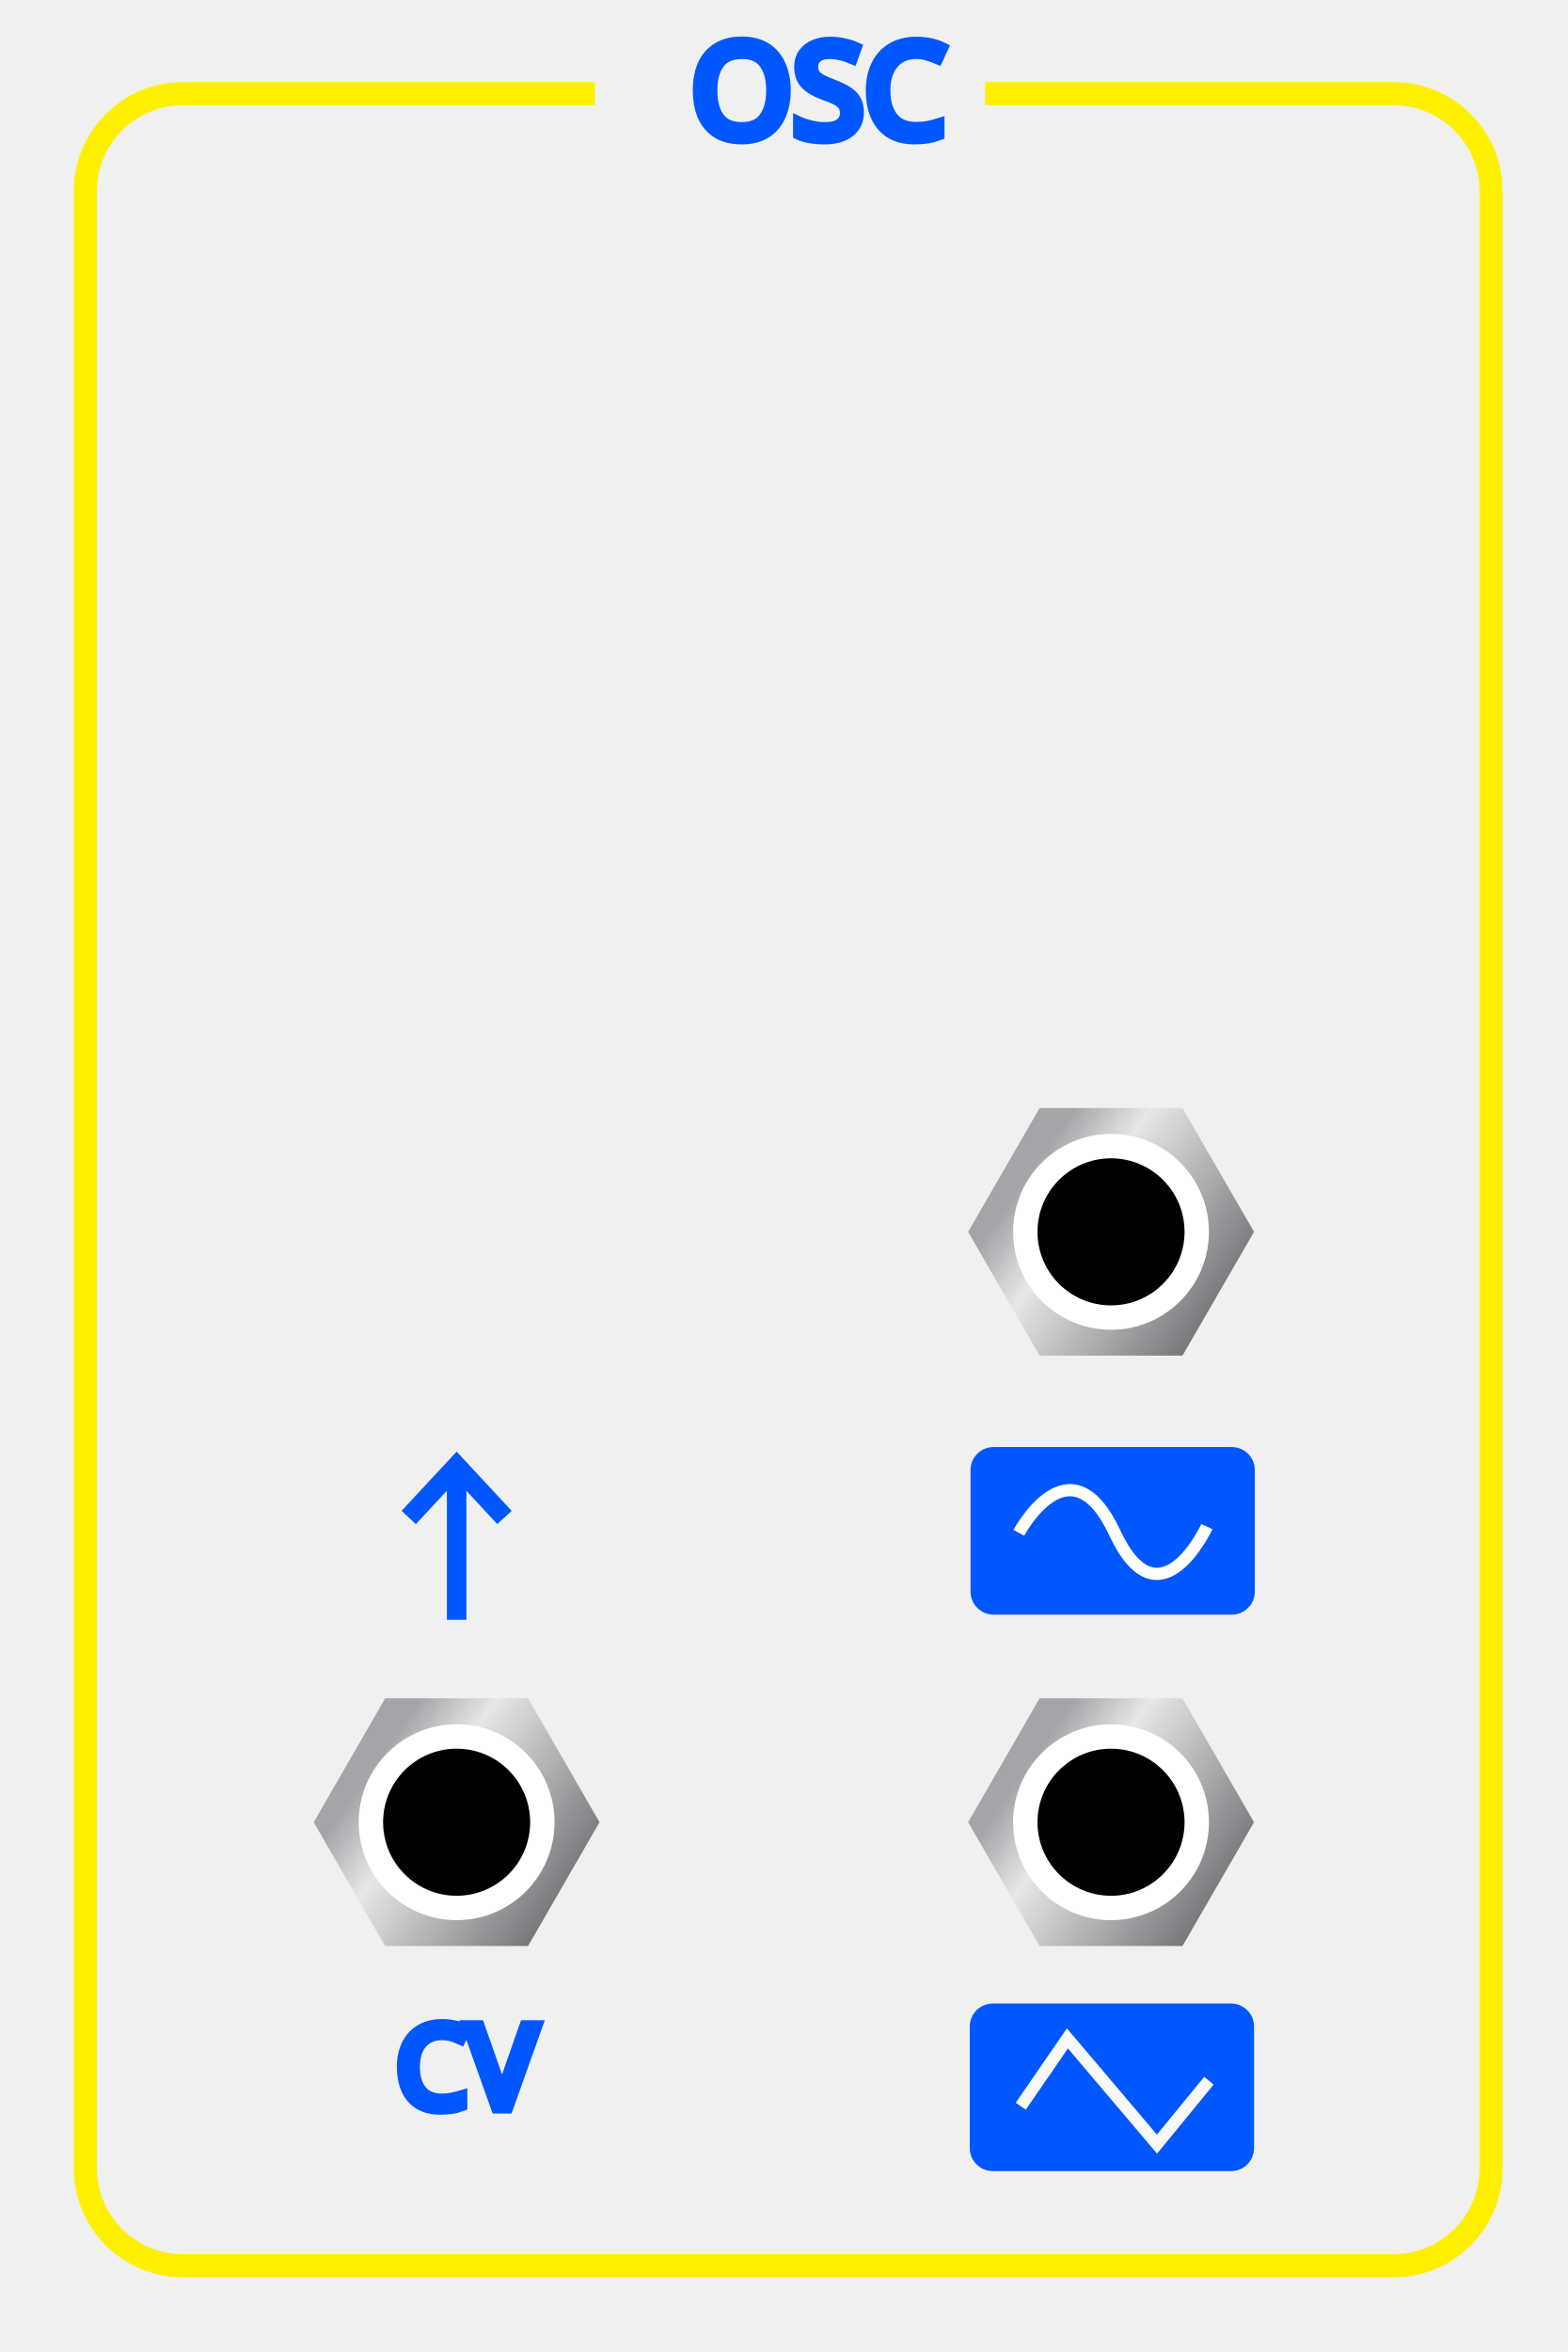
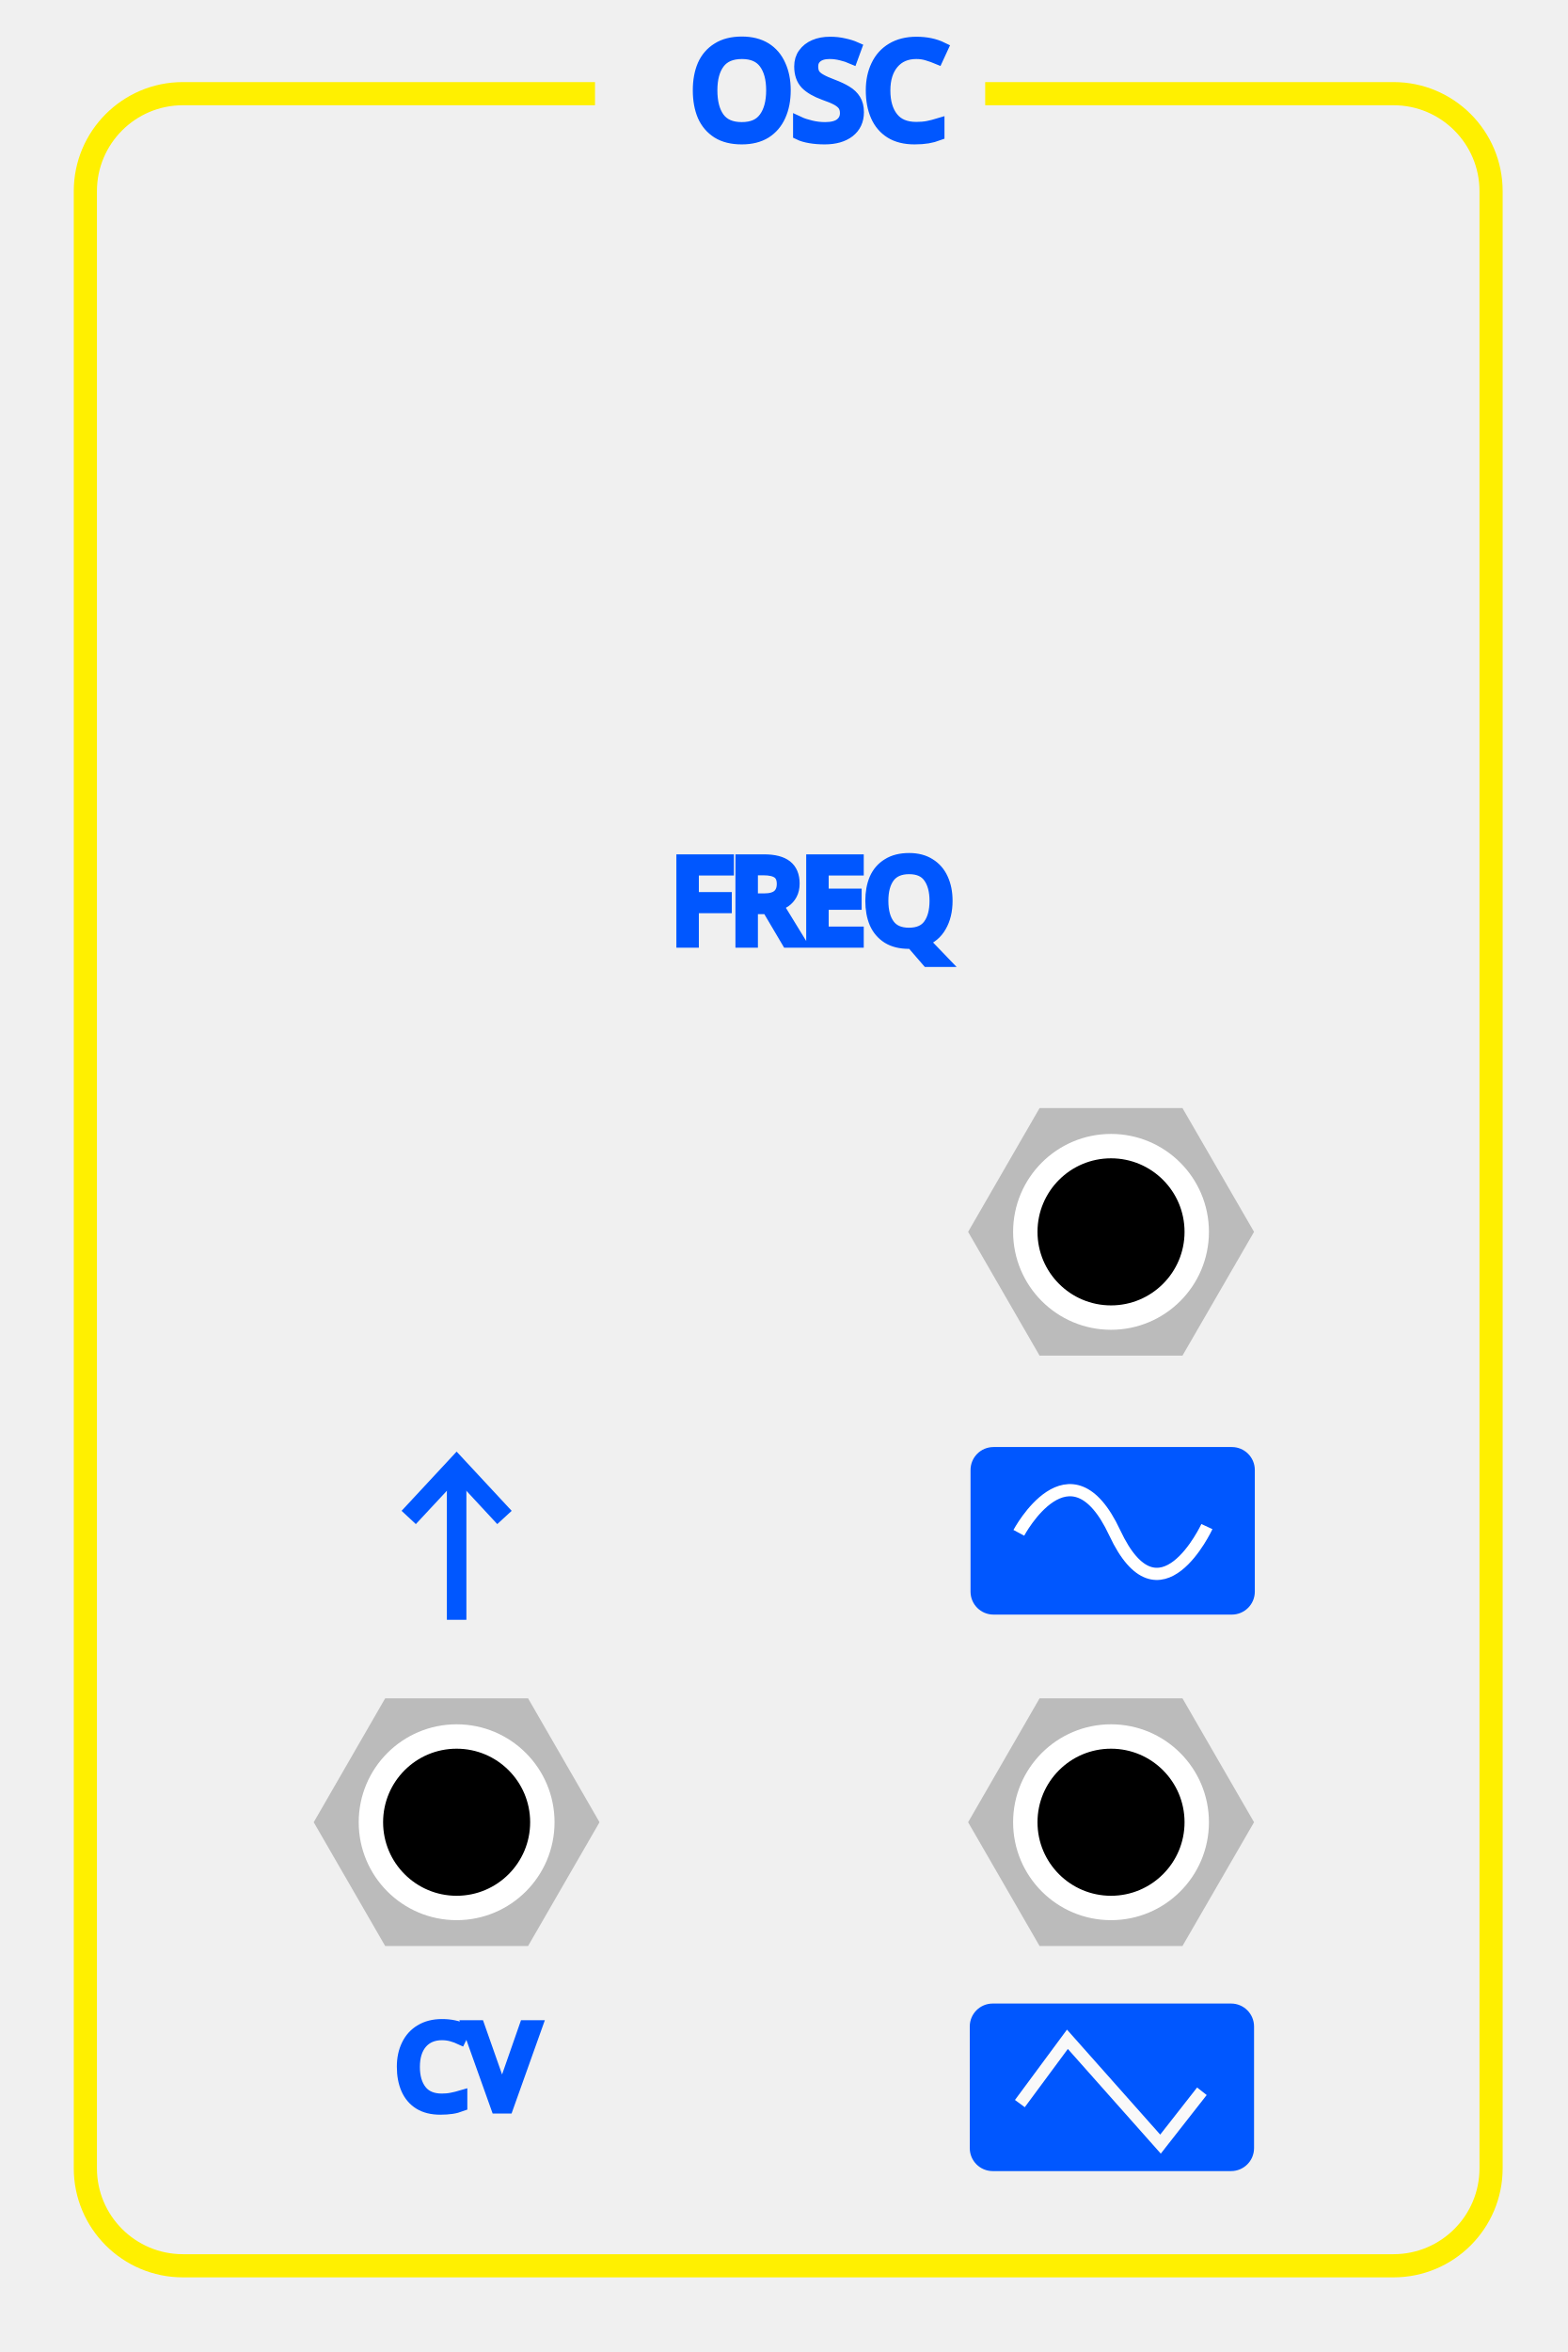
<svg xmlns="http://www.w3.org/2000/svg" xmlns:xlink="http://www.w3.org/1999/xlink" viewBox="0 0 128.57 192.86" version="1.1" id="svg70">
  <defs id="defs14">
    <linearGradient id="linearGradient4641">
      <stop style="stop-color:#0015ff;stop-opacity:1;" offset="0" id="stop4637" />
      <stop style="stop-color:#0015ff;stop-opacity:0;" offset="1" id="stop4639" />
    </linearGradient>
    <style id="style2">.cls-1{fill:none;}.cls-1,.cls-4{stroke:#fff;stroke-miterlimit:10;}.cls-2,.cls-8{fill:#fff;}.cls-3{fill:url(#linear-gradient);}.cls-4{stroke-width:2px;}.cls-5{fill:url(#linear-gradient-2);}.cls-6{fill:url(#linear-gradient-3);}.cls-7{fill:url(#linear-gradient-4);}.cls-8{font-size:8px;font-family:EurostileCon-Reg, Eurostile Cond;}.cls-9{letter-spacing:0em;}.cls-10{letter-spacing:0.01em;}</style>
    <linearGradient id="linear-gradient" x1="83.2" y1="149.93" x2="102.47" y2="163.28" gradientUnits="userSpaceOnUse">
      <stop offset="0.06" stop-color="#a3a5a8" id="stop4" />
      <stop offset="0.28" stop-color="#e6e7e8" id="stop6" />
      <stop offset="1" stop-color="#5d5e61" id="stop8" />
    </linearGradient>
    <linearGradient id="linear-gradient-2" x1="29.53" y1="149.93" x2="48.8" y2="163.28" xlink:href="#linear-gradient" />
    <linearGradient id="linear-gradient-3" x1="83.2" y1="101.52" x2="102.47" y2="114.87" xlink:href="#linear-gradient" />
    <linearGradient id="linear-gradient-4" x1="29.53" y1="101.52" x2="48.8" y2="114.87" xlink:href="#linear-gradient" />
    <radialGradient xlink:href="#linearGradient4641" id="radialGradient4645" cx="64.642" cy="7.923" fx="64.642" fy="7.923" r="8.191" gradientTransform="matrix(1,0,0,0.4816865,0,4.106771)" gradientUnits="userSpaceOnUse" />
-     <linearGradient xlink:href="#linear-gradient" id="linearGradient4694" gradientUnits="userSpaceOnUse" x1="83.2" y1="149.93" x2="102.47" y2="163.28" />
  </defs>
  <g id="Layer_2" data-name="Layer 2">
    <g id="Layer_1-2" data-name="Layer 1">
+       <text class="cls-8" id="text52-1" style="font-size:8px;font-family:EurostileCon-Reg, 'Eurostile Cond';opacity:1;fill:#0057ff;fill-opacity:1;stroke:#0057ff;stroke-opacity:1" x="55.067" y="77.21">
+         <tspan style="font-style:normal;font-variant:normal;font-weight:normal;font-stretch:normal;font-size:9.333px;font-family:'Ubuntu Mono';-inkscape-font-specification:'Ubuntu Mono';fill:#0057ff;fill-opacity:1;stroke:#0057ff;stroke-opacity:1" id="tspan3830-8">FREQ</tspan>
+       </text>
      <path class="cls-1" d="M80.8,7.68h33.49a8,8,0,0,1,8,8V177.79a8,8,0,0,1-8,8H15a8,8,0,0,1-8-8V15.68a8,8,0,0,1,8-8H48.8" id="path18" style="stroke-width:1.9;stroke-miterlimit:10;stroke-dasharray:none;fill:none;fill-opacity:1;stroke:#fff000;stroke-opacity:1" />
-       <polygon class="cls-3" points="85.26,165.57 96.98,165.57 102.85,155.42 96.98,145.26 85.26,145.26 79.4,155.42 " id="polygon24" style="fill:url(#linearGradient4694)" transform="translate(0,-6)" />
+       <polygon class="cls-3" points="85.26,165.57 96.98,165.57 102.85,155.42 96.98,145.26 85.26,145.26 79.4,155.42 " id="polygon24" style="fill:#a3a3a3;fill-opacity:0.682" transform="translate(0,-6)" />
      <circle class="cls-4" cx="91.12" cy="149.42" r="7.03" id="circle26" style="stroke:#ffffff;stroke-width:2px;stroke-miterlimit:10" />
-       <polygon class="cls-5" points="31.59,165.57 43.31,165.57 49.17,155.42 43.31,145.26 31.59,145.26 25.73,155.42 " id="polygon28" style="fill:url(#linear-gradient-2)" transform="translate(0,-6)" />
+       <polygon class="cls-5" points="31.59,165.57 43.31,165.57 49.17,155.42 43.31,145.26 31.59,145.26 25.73,155.42 " id="polygon28" style="fill:#a3a3a3;fill-opacity:0.682" transform="translate(0,-6)" />
      <circle class="cls-4" cx="37.45" cy="149.42" r="7.03" id="circle30" style="stroke:#ffffff;stroke-width:2px;stroke-miterlimit:10" />
-       <polygon class="cls-6" points="85.26,117.16 96.98,117.16 102.85,107.01 96.98,96.86 85.26,96.86 79.4,107.01 " id="polygon32" style="fill:url(#linear-gradient-3)" transform="translate(0,-6)" />
+       <polygon class="cls-6" points="85.26,117.16 96.98,117.16 102.85,107.01 96.98,96.86 85.26,96.86 79.4,107.01 " id="polygon32" style="fill:#a3a3a3;fill-opacity:0.681" transform="translate(0,-6)" />
      <circle class="cls-4" cx="91.12" cy="101.01" r="7.03" id="circle34" style="stroke:#ffffff;stroke-width:2px;stroke-miterlimit:10" />
      <text class="cls-8" id="text52" style="font-size:8px;font-family:EurostileCon-Reg, 'Eurostile Cond';fill:#0057ff;stroke:#0057ff;stroke-opacity:1;opacity:1;fill-opacity:1;" x="56.663" y="11.23">
        <tspan style="font-style:normal;font-variant:normal;font-weight:normal;font-stretch:normal;font-size:10.667px;font-family:'Ubuntu Mono';-inkscape-font-specification:'Ubuntu Mono';stroke:#0057ff;stroke-opacity:1;fill:#0057ff;fill-opacity:1;" id="tspan3830">OSC</tspan>
      </text>
      <line class="cls-1" x1="37.45" y1="120.55" x2="37.45" y2="132.82" id="line64" style="opacity:1;fill:#0057ff;fill-opacity:1;stroke:#0057ff;stroke-width:1.6;stroke-miterlimit:10;stroke-dasharray:none;stroke-opacity:1" />
      <polygon class="cls-2" points="41.54,135.87 37.45,131.47 33.36,135.87 34.09,136.55 37.45,132.94 40.8,136.55 " id="polygon66" transform="translate(0,-12)" style="fill:#0057ff;fill-opacity:1;stroke:#0057ff;stroke-width:0.6;stroke-miterlimit:10;stroke-dasharray:none;stroke-opacity:1" />
      <rect class="cls-2" x="79.535" y="164.287" width="23.315" height="13.739" rx="1.883" id="rect40-3" style="fill:#0057ff;fill-opacity:1;stroke-width:1.092" />
      <rect class="cls-2" x="79.598" y="118.655" width="23.315" height="13.739" rx="1.883" id="rect40-3-7" style="fill:#0057ff;fill-opacity:1;stroke-width:1.092" />
      <text class="cls-8" id="text52-8" style="font-size:8px;font-family:EurostileCon-Reg, 'Eurostile Cond';opacity:1;fill:#0057ff;fill-opacity:1;stroke:#0057ff;stroke-opacity:1" x="32.486" y="172.809">
        <tspan style="font-style:normal;font-variant:normal;font-weight:normal;font-stretch:normal;font-size:9.333px;font-family:'Ubuntu Mono';-inkscape-font-specification:'Ubuntu Mono';fill:#0057ff;fill-opacity:1;stroke:#0057ff;stroke-opacity:1" id="tspan3830-7">CV</tspan>
      </text>
      <path style="fill:none;stroke:#ffffff;stroke-width:1px;stroke-linecap:butt;stroke-linejoin:miter;stroke-opacity:1" d="m 83.559,125.688 c 0,0 4.188,-7.866 7.866,0 3.677,7.866 7.559,-0.511 7.559,-0.511" id="path4696" />
-       <path style="fill:none;stroke:#f9f9f9;stroke-width:1px;stroke-linecap:butt;stroke-linejoin:miter;stroke-opacity:1" d="m 83.716,172.707 3.828,-5.562 7.345,8.668 4.262,-5.201" id="path4700" />
+       <path style="fill:none;stroke:#f9f9f9;stroke-width:1px;stroke-linecap:butt;stroke-linejoin:miter;stroke-opacity:1" d="m 83.644,172.491 3.9,-5.273 7.634,8.596 3.395,-4.334" id="path4700" />
    </g>
  </g>
</svg>
